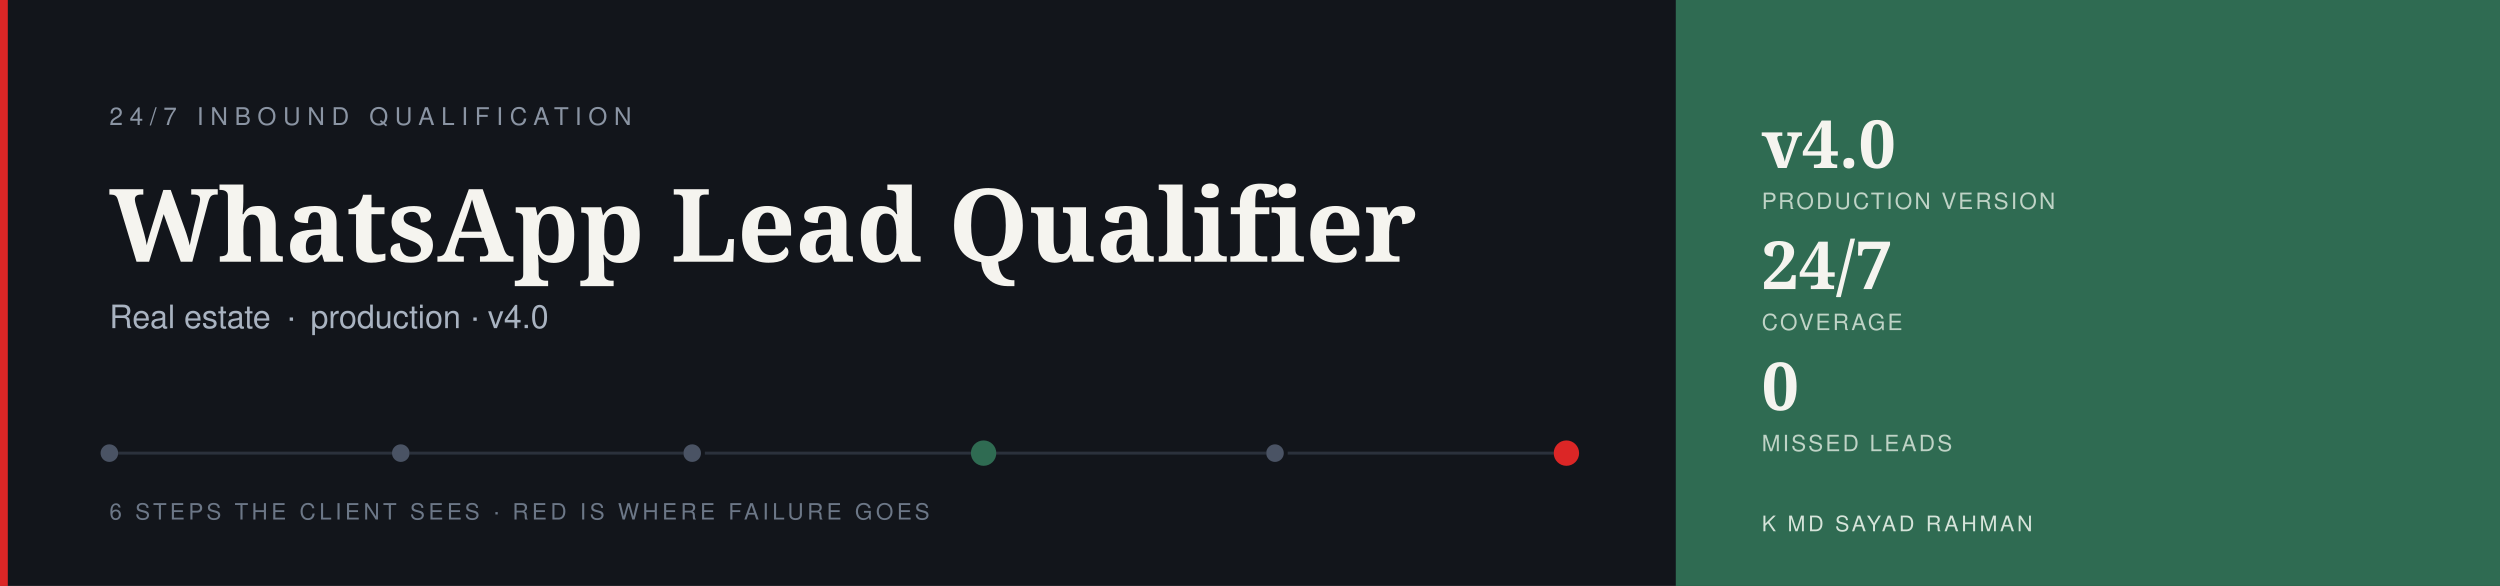
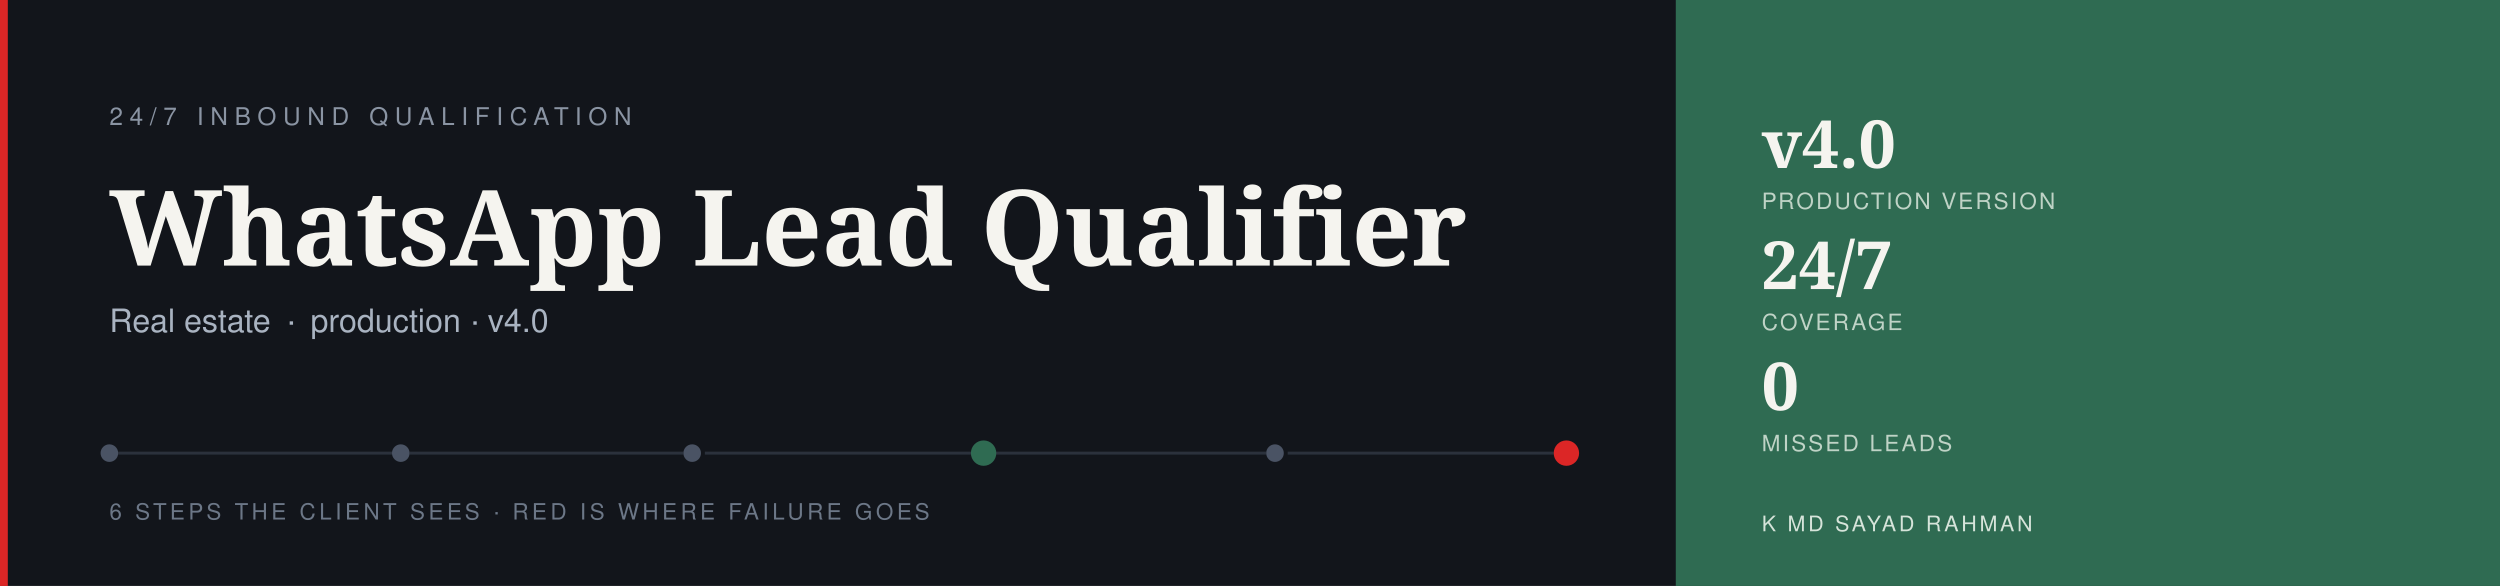
<svg xmlns="http://www.w3.org/2000/svg" width="1280" height="300" viewBox="0 0 1280 300" role="img" aria-label="WhatsApp Lead Qualifier — 24/7 inbound qualification">
  <rect width="1280" height="300" fill="#12151B" />
  <rect x="858" y="0" width="422" height="300" fill="#2F6B52" />
  <rect x="0" y="0" width="4" height="300" fill="#DC2626" />
  <text x="56" y="64" font-family="Helvetica,Arial,sans-serif" font-size="12.5" letter-spacing="3.4" fill="#8A94A3">24/7 INBOUND QUALIFICATION</text>
-   <text x="56" y="134" font-family="Georgia,serif" font-size="52" font-weight="700" fill="#F5F4EF">WhatsApp Lead Qualifier</text>
-   <text x="56" y="168" font-family="Helvetica,Arial,sans-serif" font-size="16.5" fill="#A9B3C1">Real estate  ·  production · v4.0</text>
+   <text x="56" y="136" font-family="Georgia,serif" font-size="54" font-weight="700" fill="#F5F4EF">WhatsApp Lead Qualifier</text>
+   <text x="56" y="170" font-family="Helvetica,Arial,sans-serif" font-size="16.5" fill="#A9B3C1">Real estate  ·  production · v4.0</text>
  <line x1="60.5" y1="232" x2="200.7" y2="232" stroke="#2B313C" stroke-width="1.5" />
  <line x1="209.7" y1="232" x2="349.9" y2="232" stroke="#2B313C" stroke-width="1.5" />
  <line x1="360.9" y1="232" x2="497.1" y2="232" stroke="#2B313C" stroke-width="1.5" />
  <line x1="508.1" y1="232" x2="648.3" y2="232" stroke="#2B313C" stroke-width="1.5" />
  <line x1="659.3" y1="232" x2="795.5" y2="232" stroke="#2B313C" stroke-width="1.5" />
  <circle cx="56.0" cy="232" r="4.5" fill="#4A5364" />
  <circle cx="205.2" cy="232" r="4.5" fill="#4A5364" />
  <circle cx="354.4" cy="232" r="4.5" fill="#4A5364" />
  <circle cx="503.6" cy="232" r="6.5" fill="#2F6B52" />
  <circle cx="652.8" cy="232" r="4.5" fill="#4A5364" />
  <circle cx="802.0" cy="232" r="6.5" fill="#DC2626" />
  <text x="56" y="266" font-family="Helvetica,Arial,sans-serif" font-size="11.5" letter-spacing="1.8" fill="#6C7787">6 STEPS THE CLIENT SEES · RED IS WHERE FAILURE GOES</text>
  <text x="902" y="86" font-family="Georgia,serif" font-size="34" font-weight="700" fill="#F5F4EF">v4.0</text>
  <text x="902" y="107" font-family="Helvetica,Arial,sans-serif" font-size="11.5" letter-spacing="1.15" fill="#BFD3C6">PRODUCTION VERSION</text>
  <text x="902" y="148" font-family="Georgia,serif" font-size="34" font-weight="700" fill="#F5F4EF">24/7</text>
  <text x="902" y="169" font-family="Helvetica,Arial,sans-serif" font-size="11.5" letter-spacing="1.15" fill="#BFD3C6">COVERAGE</text>
  <text x="902" y="210" font-family="Georgia,serif" font-size="34" font-weight="700" fill="#F5F4EF">0</text>
  <text x="902" y="231" font-family="Helvetica,Arial,sans-serif" font-size="11.5" letter-spacing="1.15" fill="#BFD3C6">MISSED LEADS</text>
  <text x="902" y="272" font-family="Helvetica,Arial,sans-serif" font-size="11" letter-spacing="1.4" fill="#D6E4DA">K MD SAYAD RAHMAN</text>
</svg>
